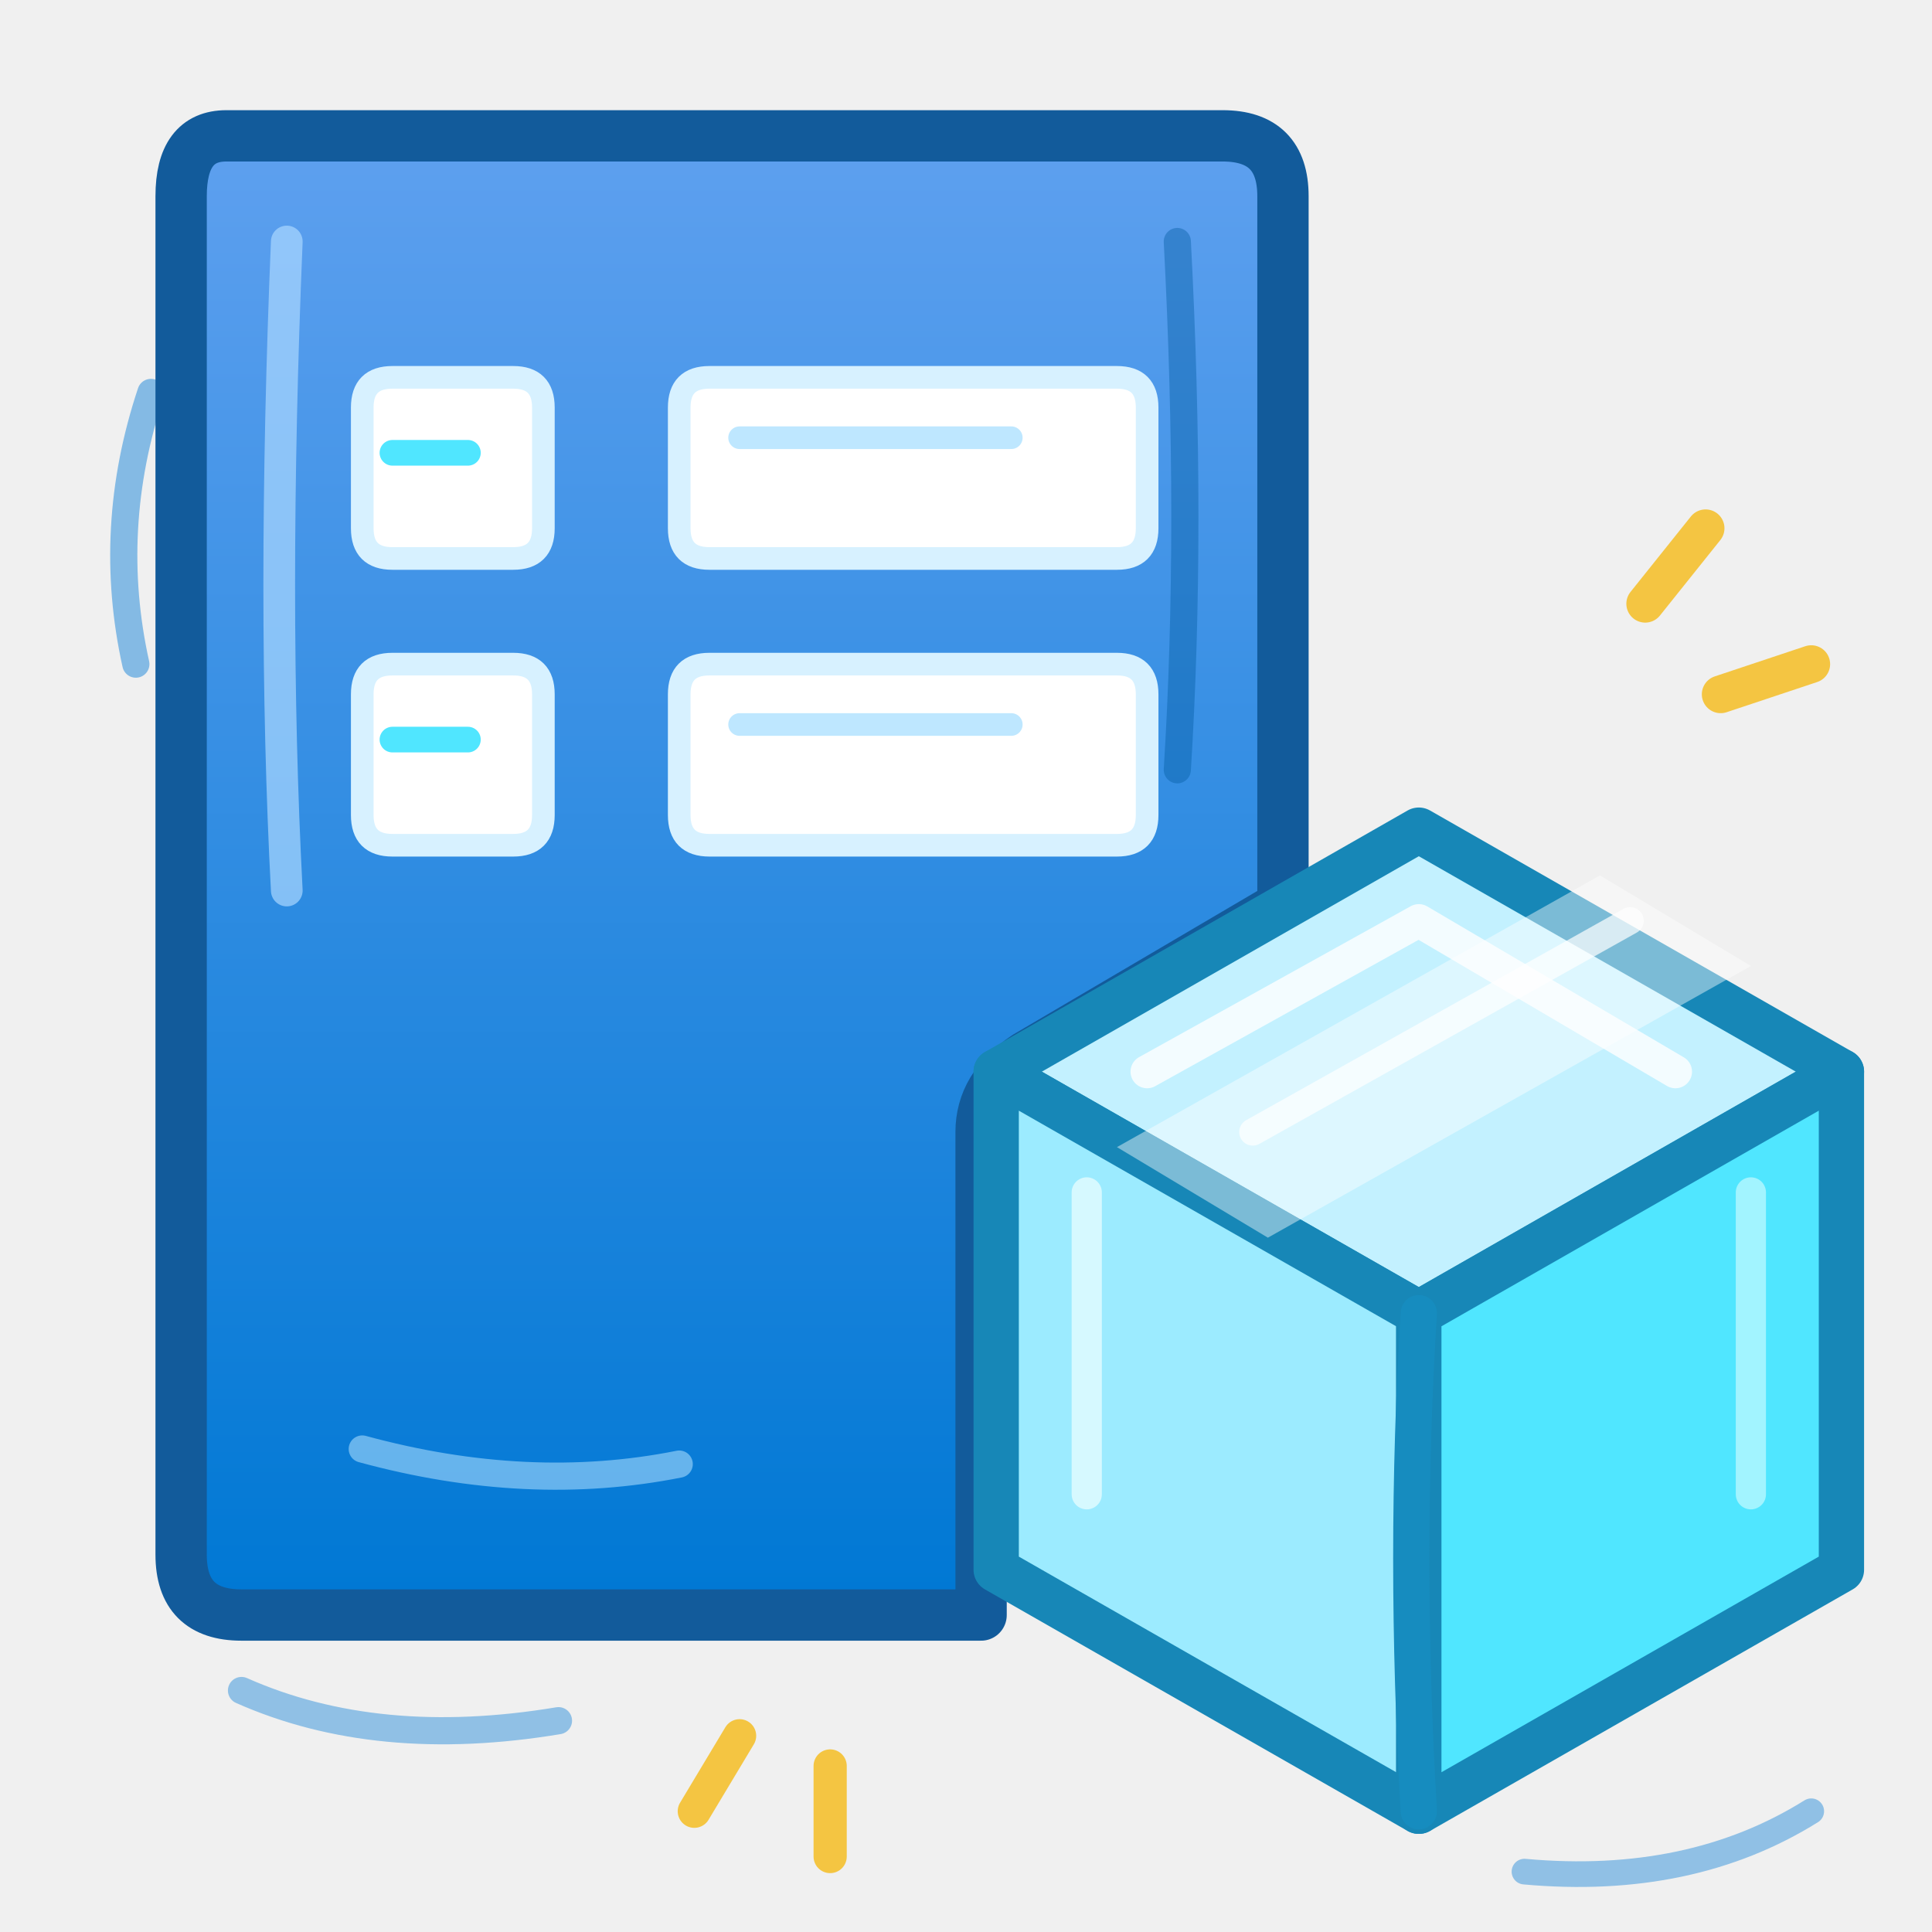
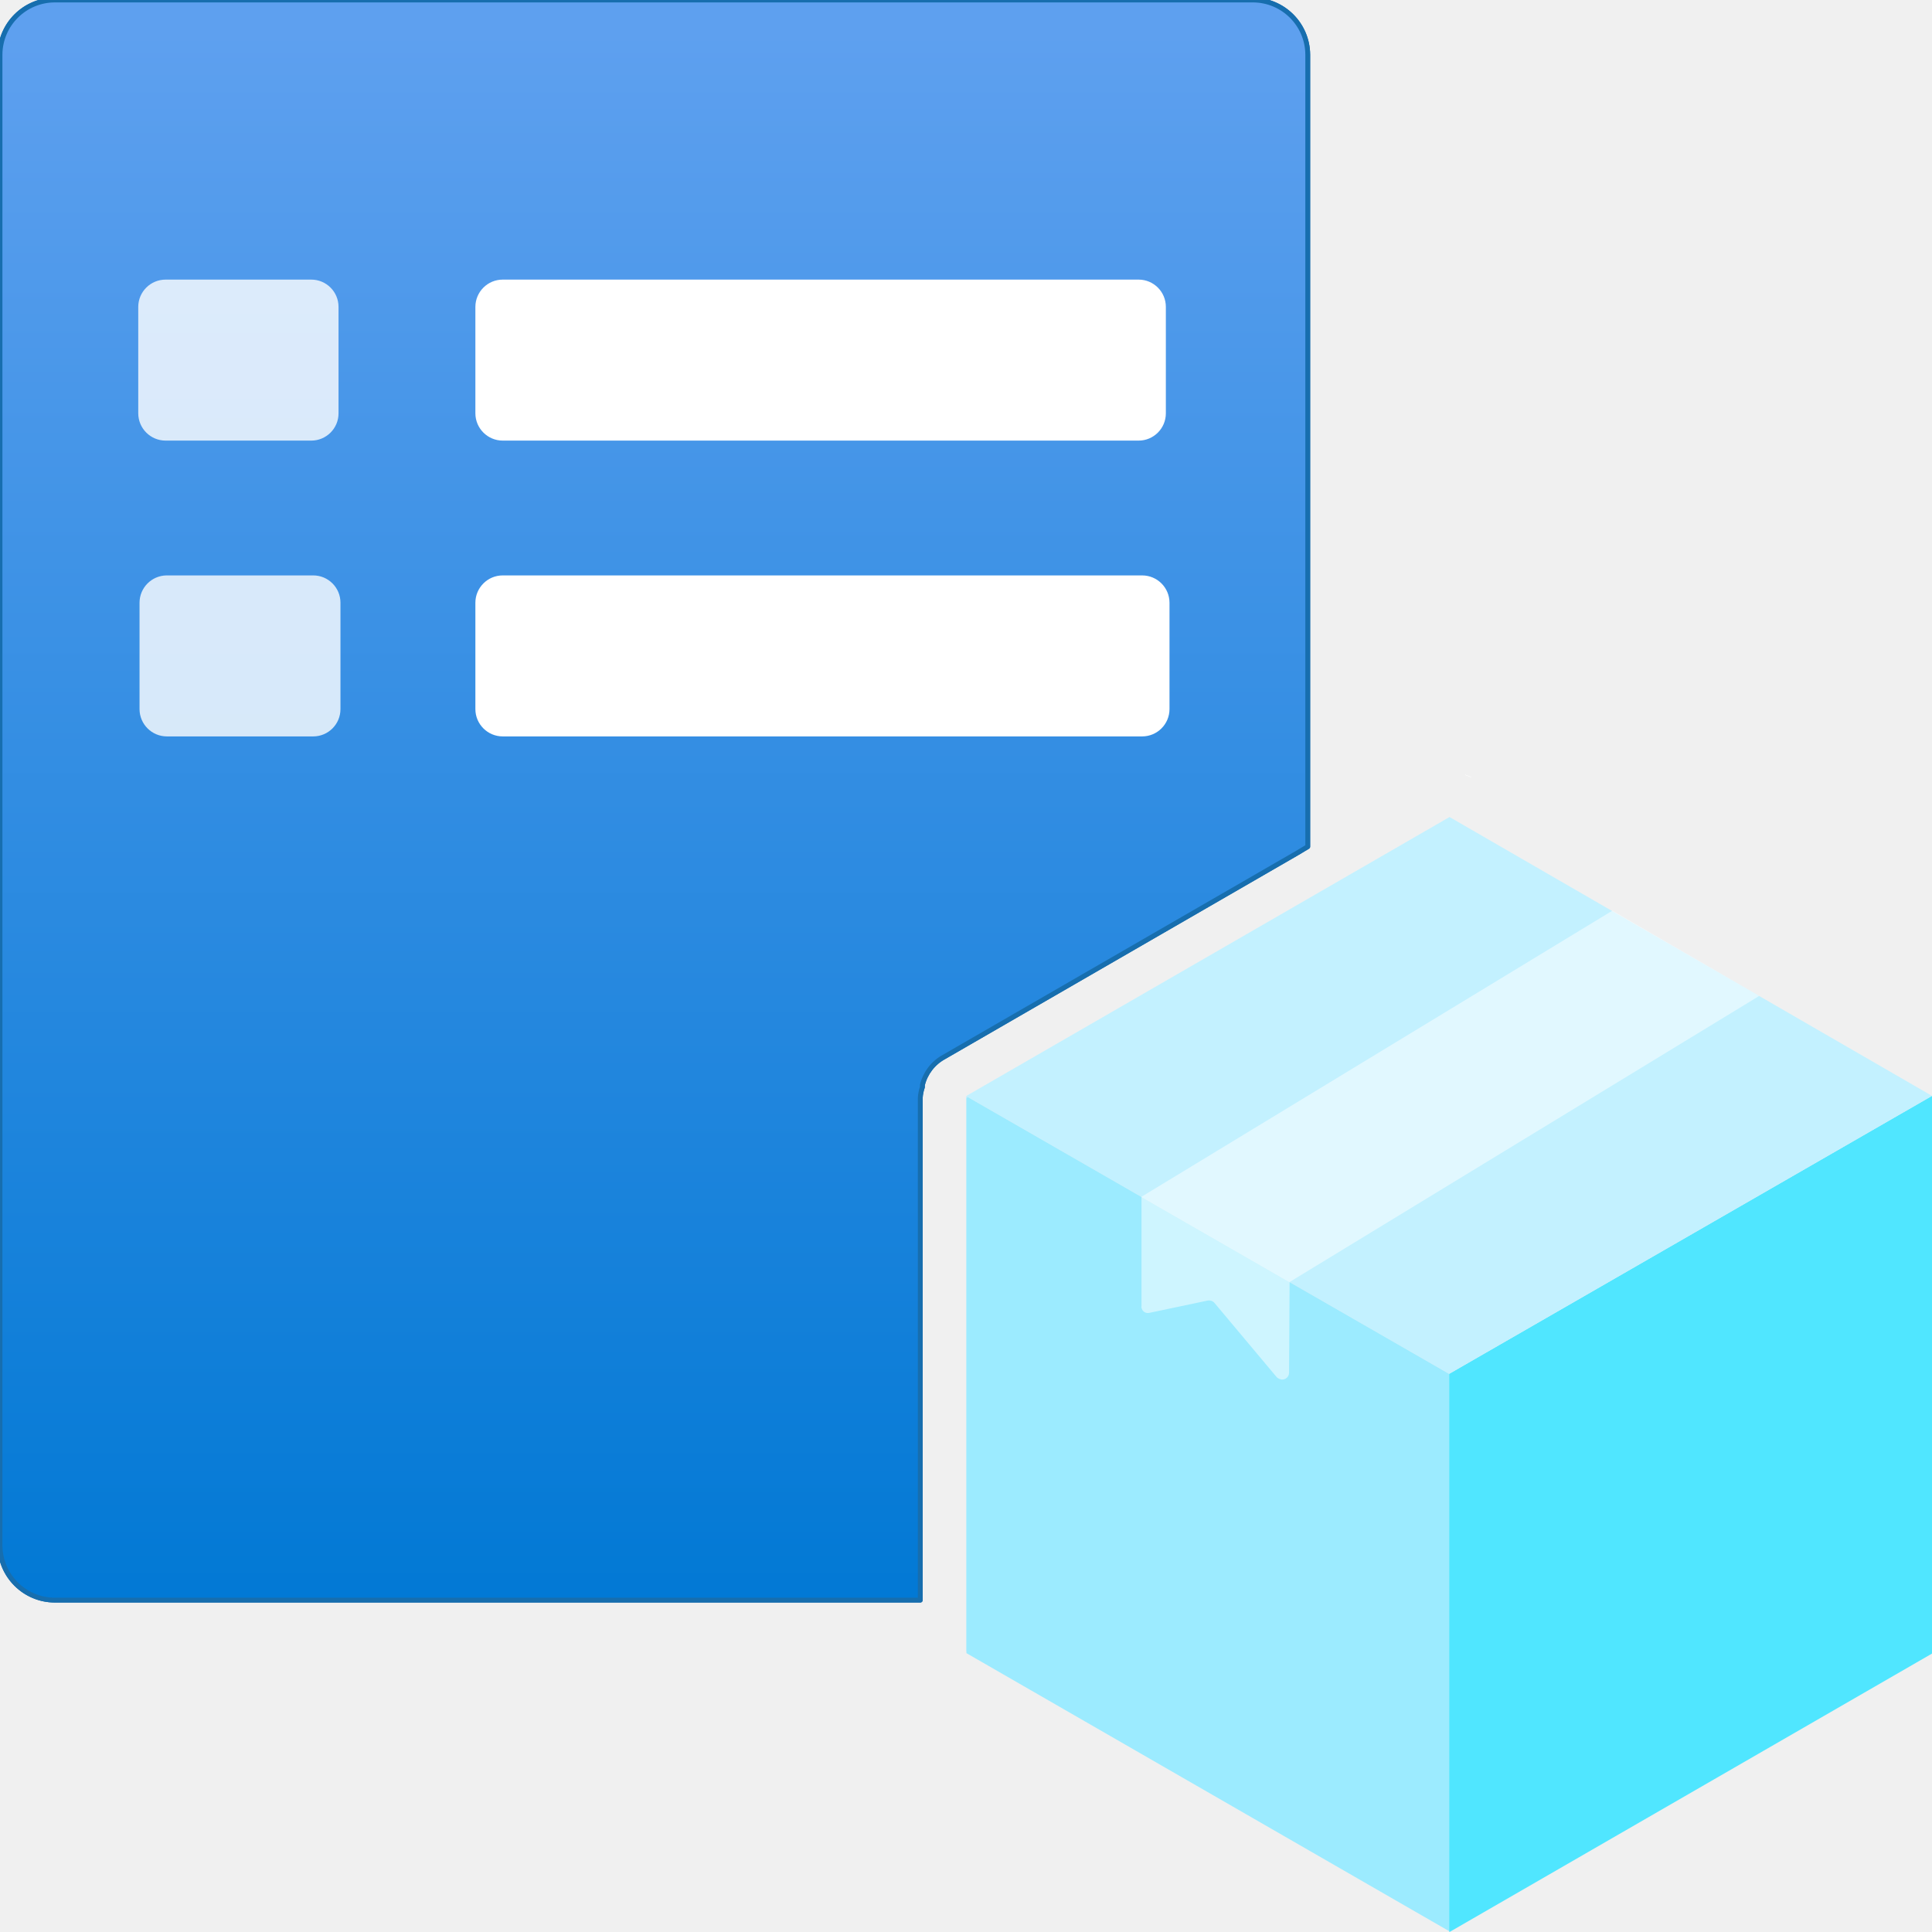
- <svg xmlns="http://www.w3.org/2000/svg" width="128" height="128" viewBox="0 0 128 128" fill="none">
+ <svg xmlns="http://www.w3.org/2000/svg" width="128" height="128" viewBox="0 0 128 128">
  <defs>
-     <linearGradient id="edgePanel" x1="43" y1="9" x2="43" y2="106" gradientUnits="userSpaceOnUse">
-       <stop offset="0" stop-color="#5EA0EF" />
-       <stop offset="1" stop-color="#0078D4" />
+     <linearGradient id="ab7bd307-a1a5-47a9-9d75-d4a1e8a13c0c" x1="6.094" y1="15.213" x2="6.094" y2="0.303" gradientUnits="userSpaceOnUse">
+       <stop offset="0" stop-color="#0078d4" />
+       <stop offset="1" stop-color="#5ea0ef" />
    </linearGradient>
  </defs>
-   <path d="M10 26Q7 35 9 44" stroke="#0078D4" stroke-width="1.8" stroke-linecap="round" opacity=".45" />
-   <path d="M16 112Q25 116 37 114" stroke="#0078D4" stroke-width="1.8" stroke-linecap="round" opacity=".4" />
-   <path d="M15 9            Q12 9 12 13            L12 103            Q12 107 16 107            L65 107            L65 75            Q65 72 68 70            L85 60            L85 13            Q85 9 81 9            Z" fill="url(#edgePanel)" stroke="#125B9B" stroke-width="3.4" stroke-linecap="round" stroke-linejoin="round" />
-   <path d="M19 16Q18 40 19 59" stroke="#A9D7FF" stroke-width="2.1" stroke-linecap="round" opacity=".7" />
-   <path d="M78 16Q79 35 78 51" stroke="#005BA1" stroke-width="1.8" stroke-linecap="round" opacity=".4" />
-   <path d="M24 27            Q24 25 26 25            L34 25            Q36 25 36 27            L36 35            Q36 37 34 37            L26 37            Q24 37 24 35            Z" fill="#FFFFFF" stroke="#D7F1FF" stroke-width="1.5" stroke-linejoin="round" />
-   <path d="M45 27            Q45 25 47 25            L74 25            Q76 25 76 27            L76 35            Q76 37 74 37            L47 37            Q45 37 45 35            Z" fill="#FFFFFF" stroke="#D7F1FF" stroke-width="1.5" stroke-linejoin="round" />
-   <path d="M24 46            Q24 44 26 44            L34 44            Q36 44 36 46            L36 54            Q36 56 34 56            L26 56            Q24 56 24 54            Z" fill="#FFFFFF" stroke="#D7F1FF" stroke-width="1.5" stroke-linejoin="round" />
-   <path d="M45 46            Q45 44 47 44            L74 44            Q76 44 76 46            L76 54            Q76 56 74 56            L47 56            Q45 56 45 54            Z" fill="#FFFFFF" stroke="#D7F1FF" stroke-width="1.5" stroke-linejoin="round" />
-   <path d="M49 29L67 29" stroke="#A8DFFF" stroke-width="1.5" stroke-linecap="round" opacity=".75" />
-   <path d="M49 48L67 48" stroke="#A8DFFF" stroke-width="1.5" stroke-linecap="round" opacity=".75" />
-   <path d="M26 30L31 30            M26 49L31 49" stroke="#50E6FF" stroke-width="1.7" stroke-linecap="round" />
-   <path d="M94 55            L122 71            L94 87            L66 71            Z" fill="#C3F1FF" stroke="#1787B7" stroke-width="3" stroke-linejoin="round" stroke-linecap="round" />
-   <path d="M66 71            L94 87            L94 120            L66 104            Z" fill="#9CEBFF" stroke="#1787B7" stroke-width="3" stroke-linejoin="round" stroke-linecap="round" />
-   <path d="M122 71            L94 87            L94 120            L122 104            Z" fill="#50E6FF" stroke="#1787B7" stroke-width="3" stroke-linejoin="round" stroke-linecap="round" />
-   <path d="M76 71            L94 61            L111 71" stroke="#FFFFFF" stroke-width="2.2" stroke-linecap="round" stroke-linejoin="round" opacity=".8" />
-   <path d="M72 79            L72 99" stroke="#E5FCFF" stroke-width="2" stroke-linecap="round" opacity=".8" />
-   <path d="M116 79            L116 99" stroke="#B6F7FF" stroke-width="2" stroke-linecap="round" opacity=".8" />
-   <path d="M74 76            L106 58            L116 64            L84 82            Z" fill="#FFFFFF" opacity=".43" />
-   <path d="M83 75L108 61" stroke="#FFFFFF" stroke-width="1.8" stroke-linecap="round" opacity=".7" />
-   <path d="M94 87Q93 103 94 120" stroke="#168CBF" stroke-width="2.4" stroke-linecap="round" />
-   <path d="M109 40L113 35            M114 46L120 44" stroke="#F4C542" stroke-width="2.5" stroke-linecap="round" />
-   <path d="M49 115L46 120            M55 117L55 123" stroke="#F4C542" stroke-width="2.2" stroke-linecap="round" />
-   <path d="M24 96Q35 99 45 97" stroke="#B3E2FF" stroke-width="1.8" stroke-linecap="round" opacity=".55" />
-   <path d="M101 124Q112 125 120 120" stroke="#0078D4" stroke-width="1.7" stroke-linecap="round" opacity=".4" />
+   <g transform="scale(7.111111)">
+     <g id="b5e76b12-28ef-4cdc-a26c-07c5cd2a1965">
+       <path d="M12.184.508v7.38l-.1.06-3.29,1.9a.407.407,0,0,0-.2.26v.02a.355.355,0,0,0-.02.1v4.68H.514A.512.512,0,0,1,0,14.4V.508A.512.512,0,0,1,.514,0h11.16A.512.512,0,0,1,12.184.508Z" fill="url(#ab7bd307-a1a5-47a9-9d75-d4a1e8a13c0c)" stroke="#176eae" stroke-width=".045" stroke-linejoin="round" />
+       <g>
+         <path d="M1.543,2.605H2.9a.254.254,0,0,1,.254.254v.992a.254.254,0,0,1-.254.254H1.543a.255.255,0,0,1-.255-.254V2.859A.255.255,0,0,1,1.543,2.605ZM1.3,5.615v.992a.255.255,0,0,0,.255.254H2.918a.254.254,0,0,0,.254-.254V5.615a.254.254,0,0,0-.254-.254H1.55A.255.255,0,0,0,1.3,5.615Z" fill="#fff" opacity="0.8" />
+         <path d="M4.684,2.605h5.924a.254.254,0,0,1,.254.254v.992a.254.254,0,0,1-.254.254H4.684a.255.255,0,0,1-.255-.254V2.859A.255.255,0,0,1,4.684,2.605Zm-.255,3.01v.992a.255.255,0,0,0,.255.254h5.957a.255.255,0,0,0,.255-.254V5.615a.255.255,0,0,0-.255-.254H4.684A.255.255,0,0,0,4.429,5.615Z" fill="#fff" />
+       </g>
+       <polygon points="18 10.21 18 15.406 13.505 18 13.501 17.992 13.501 12.8 18 10.21" fill="#50e6ff" />
+       <polygon points="18 10.21 13.501 12.8 9.013 10.219 9.004 10.237 9.004 15.384 9 15.388 9 10.229 9.004 10.21 13.505 7.612 18 10.21" fill="#c3f1ff" />
+       <polygon points="13.501 12.8 13.501 17.992 9.004 15.402 9.004 10.237 9.013 10.219 13.501 12.8" fill="#9cebff" />
+       <g>
+         <path d="M13.716,7.246l-.07-.028c.012,0,.026.009.038.013S13.705,7.241,13.716,7.246Z" fill="#fff" />
+         <g>
+           <path d="M12.184.508v7.38l-.1.06-3.29,1.9a.407.407,0,0,0-.2.26v.02a.355.355,0,0,0-.02.1v4.68H.514A.512.512,0,0,1,0,14.4V.508A.512.512,0,0,1,.514,0h11.16A.512.512,0,0,1,12.184.508Z" fill="url(#ab7bd307-a1a5-47a9-9d75-d4a1e8a13c0c)" stroke="#176eae" stroke-width=".045" stroke-linejoin="round" />
+           <g>
+             <path d="M1.543,2.605H2.9a.254.254,0,0,1,.254.254v.992a.254.254,0,0,1-.254.254H1.543a.255.255,0,0,1-.255-.254V2.859A.255.255,0,0,1,1.543,2.605ZM1.3,5.615v.992a.255.255,0,0,0,.255.254H2.918a.254.254,0,0,0,.254-.254V5.615a.254.254,0,0,0-.254-.254H1.55A.255.255,0,0,0,1.3,5.615Z" fill="#fff" opacity="0.8" />
+             <path d="M4.684,2.605h5.924a.254.254,0,0,1,.254.254v.992a.254.254,0,0,1-.254.254H4.684a.255.255,0,0,1-.255-.254V2.859A.255.255,0,0,1,4.684,2.605Zm-.255,3.01v.992a.255.255,0,0,0,.255.254h5.957a.255.255,0,0,0,.255-.254V5.615a.255.255,0,0,0-.255-.254H4.684A.255.255,0,0,0,4.429,5.615Z" fill="#fff" />
+           </g>
+         </g>
+         <path d="M13.716,7.246l-.07-.028c.012,0,.026.009.038.013S13.705,7.241,13.716,7.246Z" fill="#fff" />
+       </g>
+       <path d="M16.39,9.279l-4.375,2.665-.005.846a.064.064,0,0,1-.066.063.079.079,0,0,1-.049-.022l-.581-.693a.067.067,0,0,0-.062-.021l-.541.114a.06.06,0,0,1-.076-.048.017.017,0,0,1,0-.014V11.15l4.385-2.664h.005Z" fill="#fff" opacity="0.5" />
+     </g>
+   </g>
</svg>
